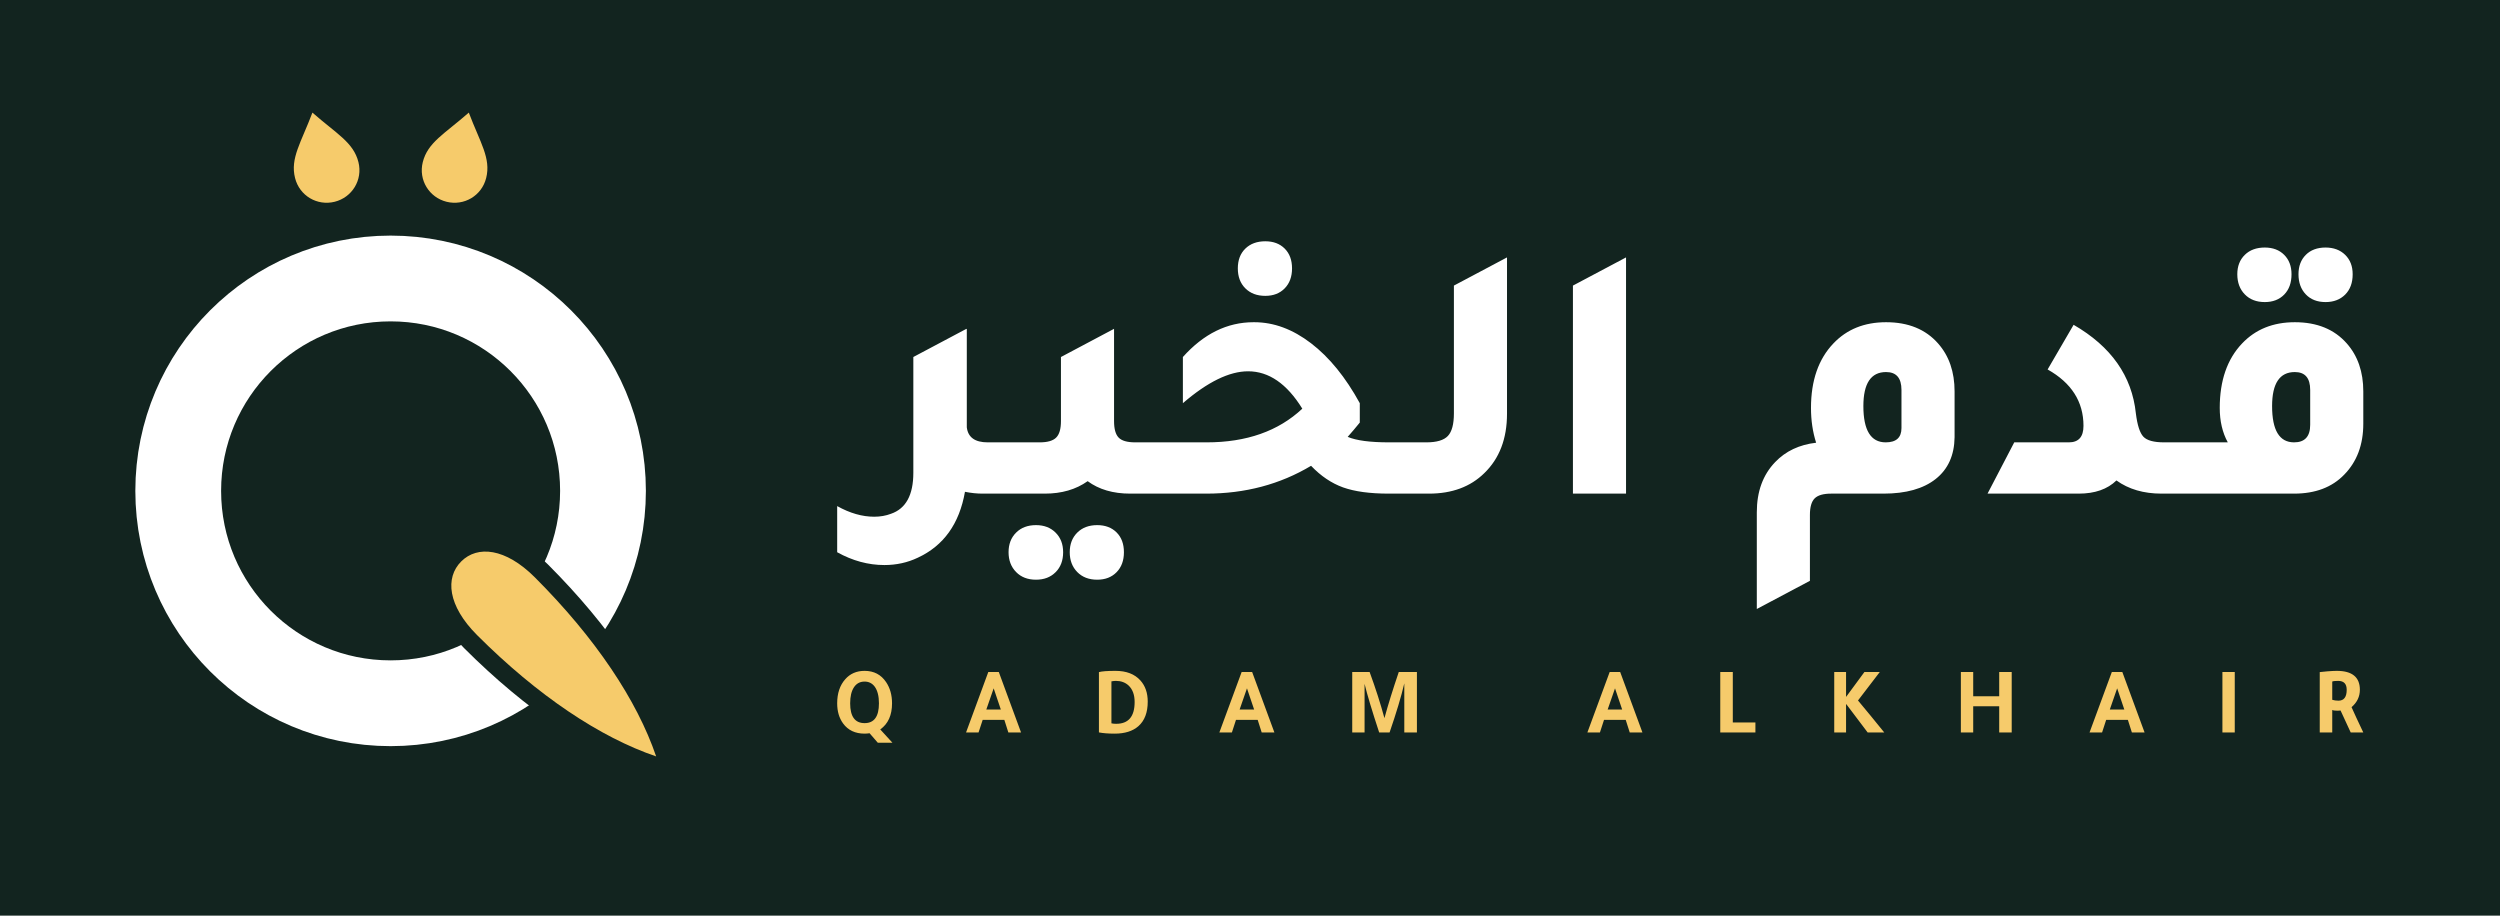
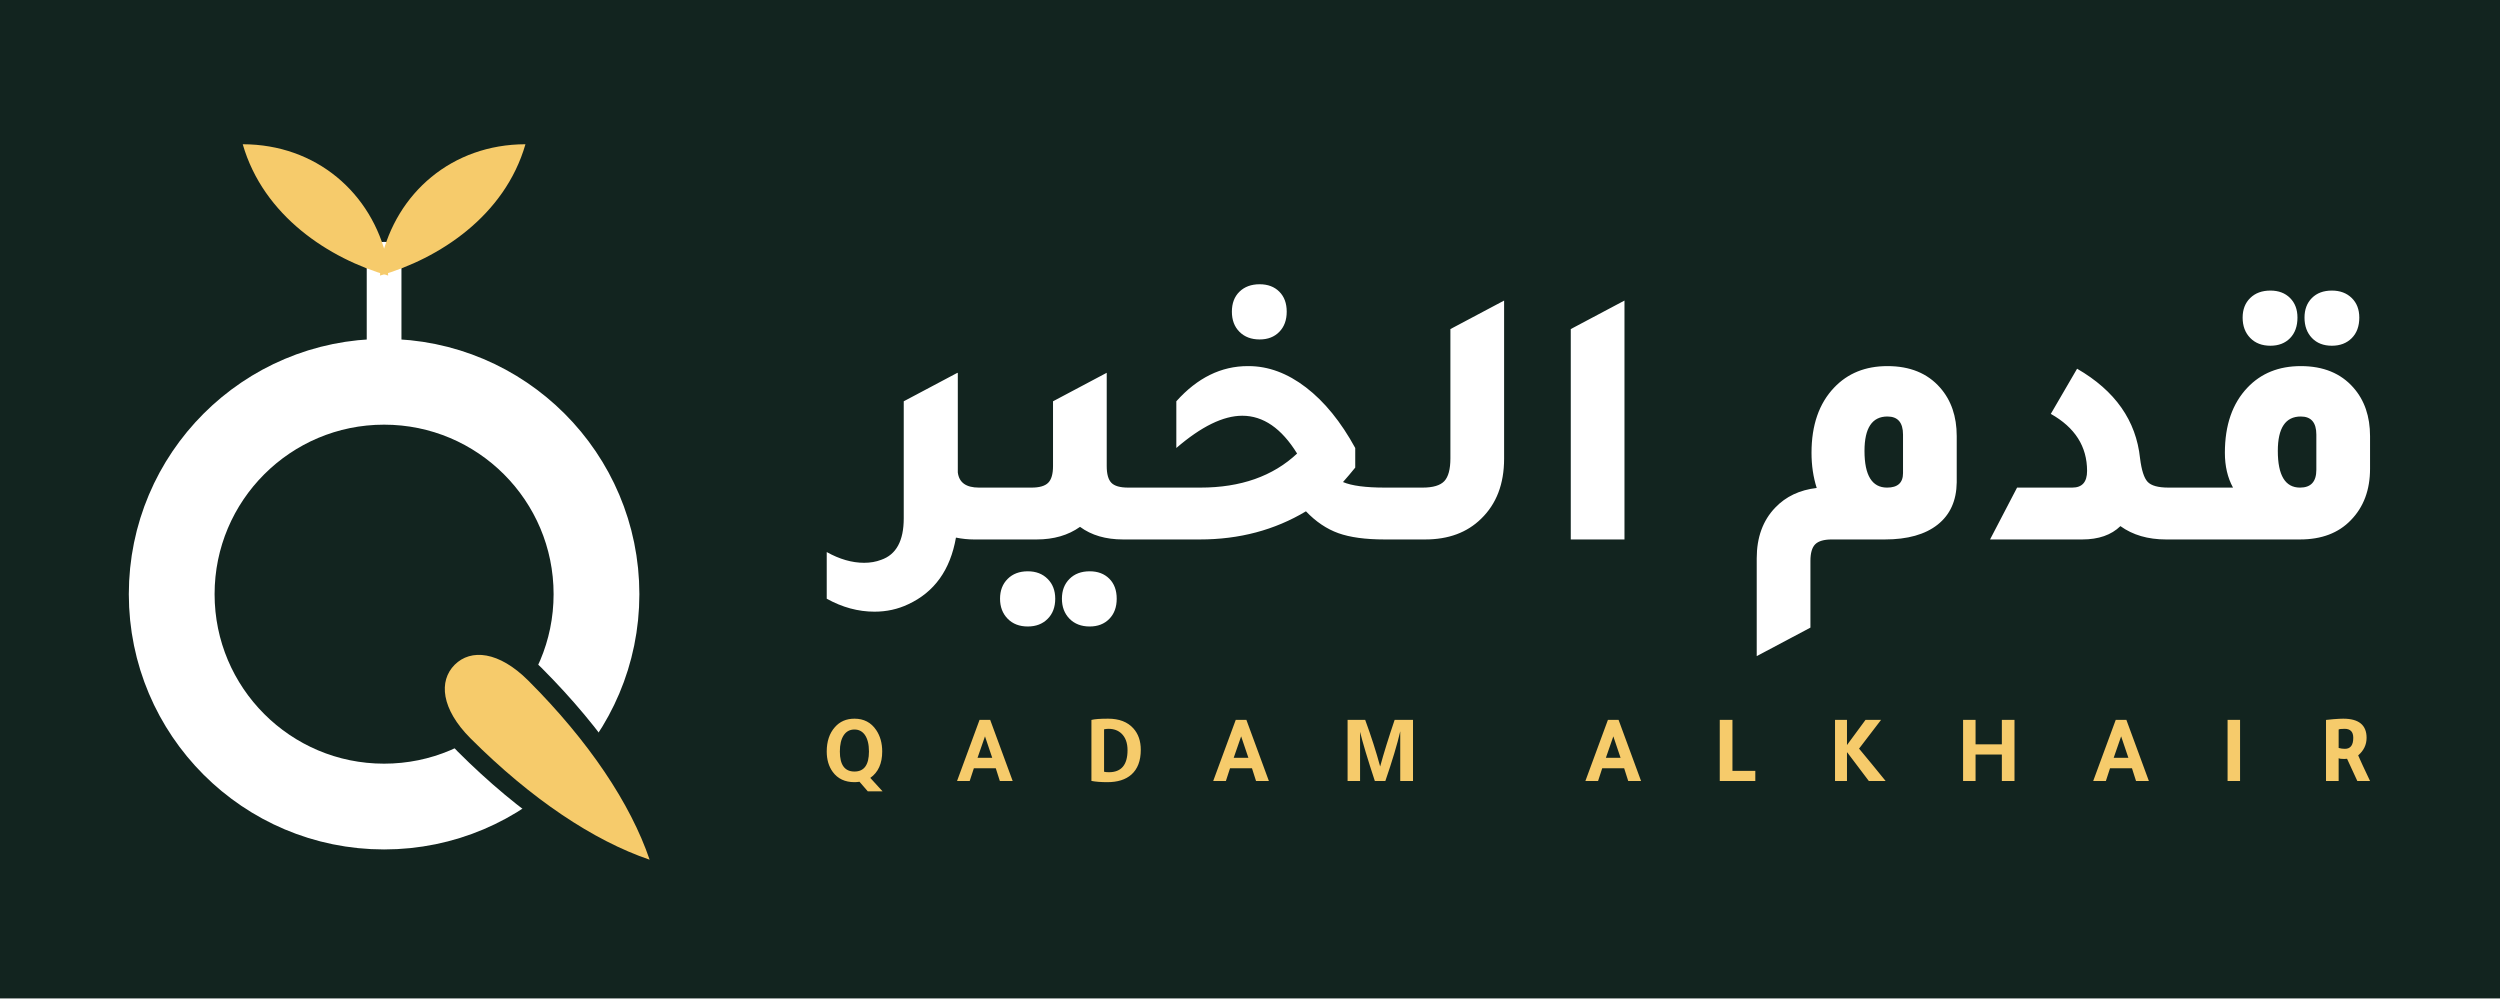
- <svg xmlns="http://www.w3.org/2000/svg" viewBox="0 0 628 230" width="628" height="230" role="img">
+ <svg xmlns="http://www.w3.org/2000/svg" viewBox="0 0 621 248" width="621" height="248" role="img">
  <defs>
-     <mask id="mh3" maskUnits="userSpaceOnUse" x="0" y="0" width="200" height="200">
+     <mask id="mh3" maskUnits="userSpaceOnUse" x="-20" y="-20" width="240" height="240">
      <rect x="-20" y="-20" width="240" height="240" fill="#fff" />
-       <g transform="matrix(0.70711 0.70711 0.70711 -0.70711 124 126)">
+       <g transform="matrix(0.70711 0.70711 0.70711 -0.70711 124 140)">
        <path d="M58,0 C45,6.4 27,10 6,10 C-4.2,10 -9.5,5.6 -9.5,0 C-9.5,-5.6 -4.2,-10 6,-10 C27,-10 45,-6.4 58,0 Z" fill="#000" stroke="#000" stroke-width="9" stroke-linejoin="round" />
      </g>
    </mask>
  </defs>
-   <rect width="628" height="230" fill="#12241F" />
-   <g transform="translate(-1.40 7.37) scale(1.02599)">
-     <g transform="translate(-3 11)">
-       <circle cx="100" cy="102" r="52" fill="none" stroke="#FFFFFF" stroke-width="21" mask="url(#mh3)" />
-       <g transform="matrix(0.70711 0.70711 0.70711 -0.70711 124 126)">
+   <rect width="621" height="248" fill="#12241F" />
+   <g transform="translate(-4.02 29.90) scale(1.01458)">
+     <g transform="translate(-2 0)">
+       <circle cx="100" cy="116" r="52" fill="none" stroke="#FFFFFF" stroke-width="21" mask="url(#mh3)" />
+       <path d="M100,60 C100,48 100,42 100,34" stroke="#FFFFFF" stroke-width="8.5" stroke-linecap="round" fill="none" />
+       <g transform="translate(99 38) rotate(4) scale(1.28)">
+         <path d="M0,0 C11,-4 23,-13 26,-27 C12,-26 2,-16 0,-3 Z" fill="#F6CB6B" />
+       </g>
+       <g transform="translate(101 38) rotate(-4) scale(-1.28 1.28)">
+         <path d="M0,0 C11,-4 23,-13 26,-27 C12,-26 2,-16 0,-3 Z" fill="#F6CB6B" />
+       </g>
+       <g transform="matrix(0.70711 0.70711 0.70711 -0.70711 124 140)">
        <path d="M58,0 C45,6.4 27,10 6,10 C-4.2,10 -9.5,5.6 -9.5,0 C-9.5,-5.6 -4.2,-10 6,-10 C27,-10 45,-6.4 58,0 Z" fill="#F6CB6B" />
-       </g>
-       <g transform="translate(84 22) rotate(-14)">
-         <path d="M0,-13 C4.5,-6.5 8,-3.5 8,1.5 C8,6 4.4,9.5 0,9.5 C-4.4,9.5 -8,6 -8,1.5 C-8,-3.5 -4.5,-6.5 0,-13 Z" fill="#F6CB6B" />
-       </g>
-       <g transform="translate(116 22) rotate(14)">
-         <path d="M0,-13 C4.5,-6.5 8,-3.5 8,1.5 C8,6 4.4,9.5 0,9.5 C-4.4,9.5 -8,6 -8,1.5 C-8,-3.5 -4.5,-6.5 0,-13 Z" fill="#F6CB6B" />
      </g>
    </g>
  </g>
-   <g transform="translate(216.46 124.00)">
+   <g transform="translate(211.52 134.00)">
    <path d="M31.65 -12.88H40.66V0.00H30.36Q28.24 0.00 25.94 -0.46Q23.83 11.59 14.08 16.10Q10.21 17.94 5.70 17.94Q-0.37 17.94 -6.16 14.72V3.13Q-1.38 5.80 3.13 5.80Q5.43 5.80 7.36 5.06Q12.97 3.13 12.97 -5.24V-34.32L26.31 -41.40V-41.31L26.40 -41.40V-16.65Q26.86 -12.88 31.65 -12.88Z M68.72 -12.88H77.65V0.00H67.44Q61.00 0.00 56.76 -3.13Q52.35 0.00 46.00 0.00H35.70V-12.88H44.71Q47.66 -12.88 48.85 -14.08Q50.05 -15.27 50.05 -18.22V-34.32L63.39 -41.40V-18.22Q63.39 -15.27 64.54 -14.08Q65.69 -12.88 68.72 -12.88ZM43.79 7.91Q46.83 7.91 48.71 9.80Q50.60 11.68 50.60 14.72Q50.60 17.85 48.71 19.73Q46.83 21.62 43.79 21.62Q40.66 21.62 38.78 19.69Q36.89 17.76 36.89 14.72Q36.89 11.68 38.78 9.80Q40.66 7.91 43.79 7.91ZM59.16 7.91Q62.19 7.91 64.03 9.75Q65.87 11.59 65.87 14.72Q65.87 17.85 64.03 19.73Q62.19 21.62 59.16 21.62Q56.03 21.62 54.14 19.69Q52.26 17.76 52.26 14.72Q52.26 11.68 54.14 9.80Q56.03 7.91 59.16 7.91Z M101.38 -49.68Q98.26 -49.68 96.37 -51.57Q94.48 -53.45 94.48 -56.58Q94.48 -59.71 96.37 -61.55Q98.26 -63.39 101.38 -63.39Q104.42 -63.39 106.26 -61.55Q108.10 -59.71 108.10 -56.58Q108.10 -53.45 106.26 -51.57Q104.42 -49.68 101.38 -49.68ZM132.48 -12.88H140.76V0.00H132.39Q125.30 0.00 120.93 -1.56Q116.56 -3.13 112.88 -6.99Q101.20 0.00 86.57 0.00H72.77V-12.88H86.66Q101.66 -12.88 110.68 -21.34Q104.88 -30.73 97.06 -30.73Q89.98 -30.73 80.68 -22.72V-34.32Q88.50 -43.06 98.44 -43.06H98.62Q105.98 -43.06 112.88 -37.77Q119.78 -32.48 125.12 -22.72V-17.85Q123.56 -15.92 122.08 -14.26Q125.30 -12.88 132.48 -12.88Z M135.88 0.00V-12.88H141.86Q145.73 -12.88 147.25 -14.49Q148.76 -16.10 148.76 -20.15V-52.26L162.10 -59.34V-20.06Q162.10 -10.67 156.40 -5.15Q151.16 0.00 142.51 0.00Z M178.66 0.00V-52.26L192.00 -59.34V0.00Z M239.75 -12.79Q238.46 -16.84 238.46 -21.53Q238.46 -31.83 244.08 -37.72Q249.14 -43.06 257.32 -43.06Q265.70 -43.06 270.39 -37.72Q274.53 -33.03 274.53 -25.67V-14.17Q274.44 -7.36 269.79 -3.68Q265.14 0.00 256.68 0.00H243.52Q240.58 0.00 239.38 1.20Q238.19 2.39 238.19 5.34V21.90L224.85 28.98V4.69Q224.85 -3.13 229.45 -7.91Q233.40 -12.05 239.75 -12.79ZM261.19 -16.47V-26.04Q261.19 -30.54 257.32 -30.54Q251.62 -30.54 251.62 -21.99Q251.62 -12.88 257.23 -12.88Q261.19 -12.88 261.19 -16.47Z M282.81 0.00 289.52 -12.88H303.23Q306.91 -12.88 306.91 -17.02Q306.91 -26.13 297.90 -31.19L304.43 -42.41Q318.60 -34.22 320.07 -20.15Q320.62 -15.73 321.95 -14.31Q323.29 -12.88 327.15 -12.88H334.51V0.00H326.51Q319.79 0.00 315.19 -3.31Q311.79 0.00 305.72 0.00Z M352.45 -48.12Q349.32 -48.12 347.44 -50.05Q345.55 -51.98 345.55 -55.11Q345.55 -58.14 347.44 -59.98Q349.32 -61.82 352.45 -61.82Q355.49 -61.82 357.33 -59.98Q359.17 -58.14 359.17 -55.11Q359.17 -51.89 357.33 -50.00Q355.49 -48.12 352.45 -48.12ZM367.72 -48.12Q364.60 -48.12 362.76 -50.05Q360.92 -51.98 360.92 -55.11Q360.92 -58.14 362.76 -59.98Q364.60 -61.82 367.72 -61.82Q370.76 -61.82 372.65 -59.98Q374.53 -58.14 374.53 -55.11Q374.53 -51.89 372.65 -50.00Q370.76 -48.12 367.72 -48.12ZM329.54 0.00V-12.88H343.16Q341.14 -16.56 341.14 -21.53Q341.14 -31.83 346.75 -37.72Q351.81 -43.06 360.00 -43.06Q368.37 -43.06 373.06 -37.72Q377.20 -33.03 377.20 -25.67V-17.57Q377.20 -9.66 372.42 -4.78Q367.82 0.00 359.81 0.00ZM363.86 -26.04Q363.86 -30.54 360.00 -30.54Q354.29 -30.54 354.29 -21.99Q354.29 -12.88 359.81 -12.88Q363.86 -12.88 363.86 -17.30Z" fill="#FFFFFF" />
  </g>
-   <g transform="translate(209.34 184.00)">
+   <g transform="translate(204.40 194.00)">
    <path d="M9.10 0.19Q8.42 0.29 7.85 0.29Q4.32 0.29 2.45 -2.26Q0.96 -4.30 0.96 -7.32Q0.96 -11.09 2.98 -13.37Q4.82 -15.48 7.85 -15.48Q11.35 -15.48 13.25 -12.65Q14.74 -10.44 14.74 -7.32Q14.74 -2.86 11.78 -0.77Q13.18 0.79 14.83 2.57H11.16ZM7.85 -2.35Q11.45 -2.35 11.45 -7.32Q11.45 -10.01 10.42 -11.47Q9.46 -12.79 7.85 -12.79Q6.12 -12.79 5.17 -11.35Q4.22 -9.91 4.22 -7.32Q4.22 -2.35 7.85 -2.35Z M38.92 -15.19H41.56L47.15 0.00H43.96Q43.55 -1.20 42.95 -3.17H37.51Q37.17 -2.09 36.47 0.00H33.33ZM40.27 -11.09Q39.59 -9.19 38.42 -5.76H42.07Q40.94 -9.07 40.27 -11.09Z M66.71 -15.17Q67.88 -15.48 70.86 -15.48Q74.96 -15.48 77.12 -13.08Q78.97 -11.04 78.97 -7.75Q78.97 -3.65 76.62 -1.58Q74.48 0.29 70.67 0.29Q68.27 0.29 66.71 -0.02ZM69.85 -2.30Q70.33 -2.18 71.05 -2.18Q75.68 -2.18 75.68 -7.66Q75.68 -10.37 74.15 -11.81Q72.90 -12.96 70.98 -12.96Q70.43 -12.96 69.85 -12.84Z M102.56 -15.19H105.20L110.79 0.00H107.60Q107.19 -1.20 106.59 -3.17H101.14Q100.80 -2.09 100.11 0.00H96.96ZM103.90 -11.09Q103.23 -9.19 102.05 -5.76H105.70Q104.57 -9.07 103.90 -11.09Z M138.43 -3.60Q139.77 -8.52 142.03 -15.19H146.59V0.00H143.42V-12.34Q142.29 -7.46 139.72 0.00H137.11Q134.40 -8.23 133.44 -12.22V0.00H130.34V-15.19H134.71Q136.96 -9.05 138.43 -3.60Z M195.01 -15.19H197.65L203.24 0.00H200.05Q199.64 -1.20 199.04 -3.17H193.59Q193.25 -2.09 192.56 0.00H189.41ZM196.35 -11.09Q195.68 -9.19 194.50 -5.76H198.15Q197.02 -9.07 196.35 -11.09Z M222.79 0.00V-15.19H225.94V-2.52H231.62V0.00Z M254.39 -15.19V-8.93Q257.56 -13.22 259.00 -15.19H262.86Q260.39 -11.95 257.39 -8.04Q260.54 -4.27 263.99 0.00H259.82Q257.61 -2.95 254.46 -7.10H254.39V0.00H251.42V-15.19Z M286.33 0.00H283.23V-15.19H286.33V-9.10H292.86V-15.19H296.00V0.00H292.86V-6.58H286.33Z M321.15 -15.19H323.79L329.38 0.00H326.19Q325.78 -1.20 325.18 -3.17H319.73Q319.39 -2.09 318.70 0.00H315.55ZM322.49 -11.09Q321.82 -9.19 320.64 -5.76H324.29Q323.16 -9.07 322.49 -11.09Z M352.03 -15.19V0.00H348.93V-15.19Z M373.38 0.00V-15.17Q373.72 -15.24 375.28 -15.36Q376.84 -15.48 377.65 -15.48Q383.46 -15.48 383.46 -10.73Q383.46 -8.16 381.37 -6.36Q382.24 -4.37 384.32 0.00H381.16Q379.98 -2.57 378.61 -5.52Q378.35 -5.47 377.89 -5.47Q376.84 -5.47 376.52 -5.66V0.00ZM376.52 -12.79V-8.21Q377.24 -7.99 378.08 -7.99Q380.15 -7.99 380.15 -10.73Q380.15 -12.96 378.01 -12.96Q376.79 -12.96 376.52 -12.79Z" fill="#F6CB6B" />
  </g>
</svg>
